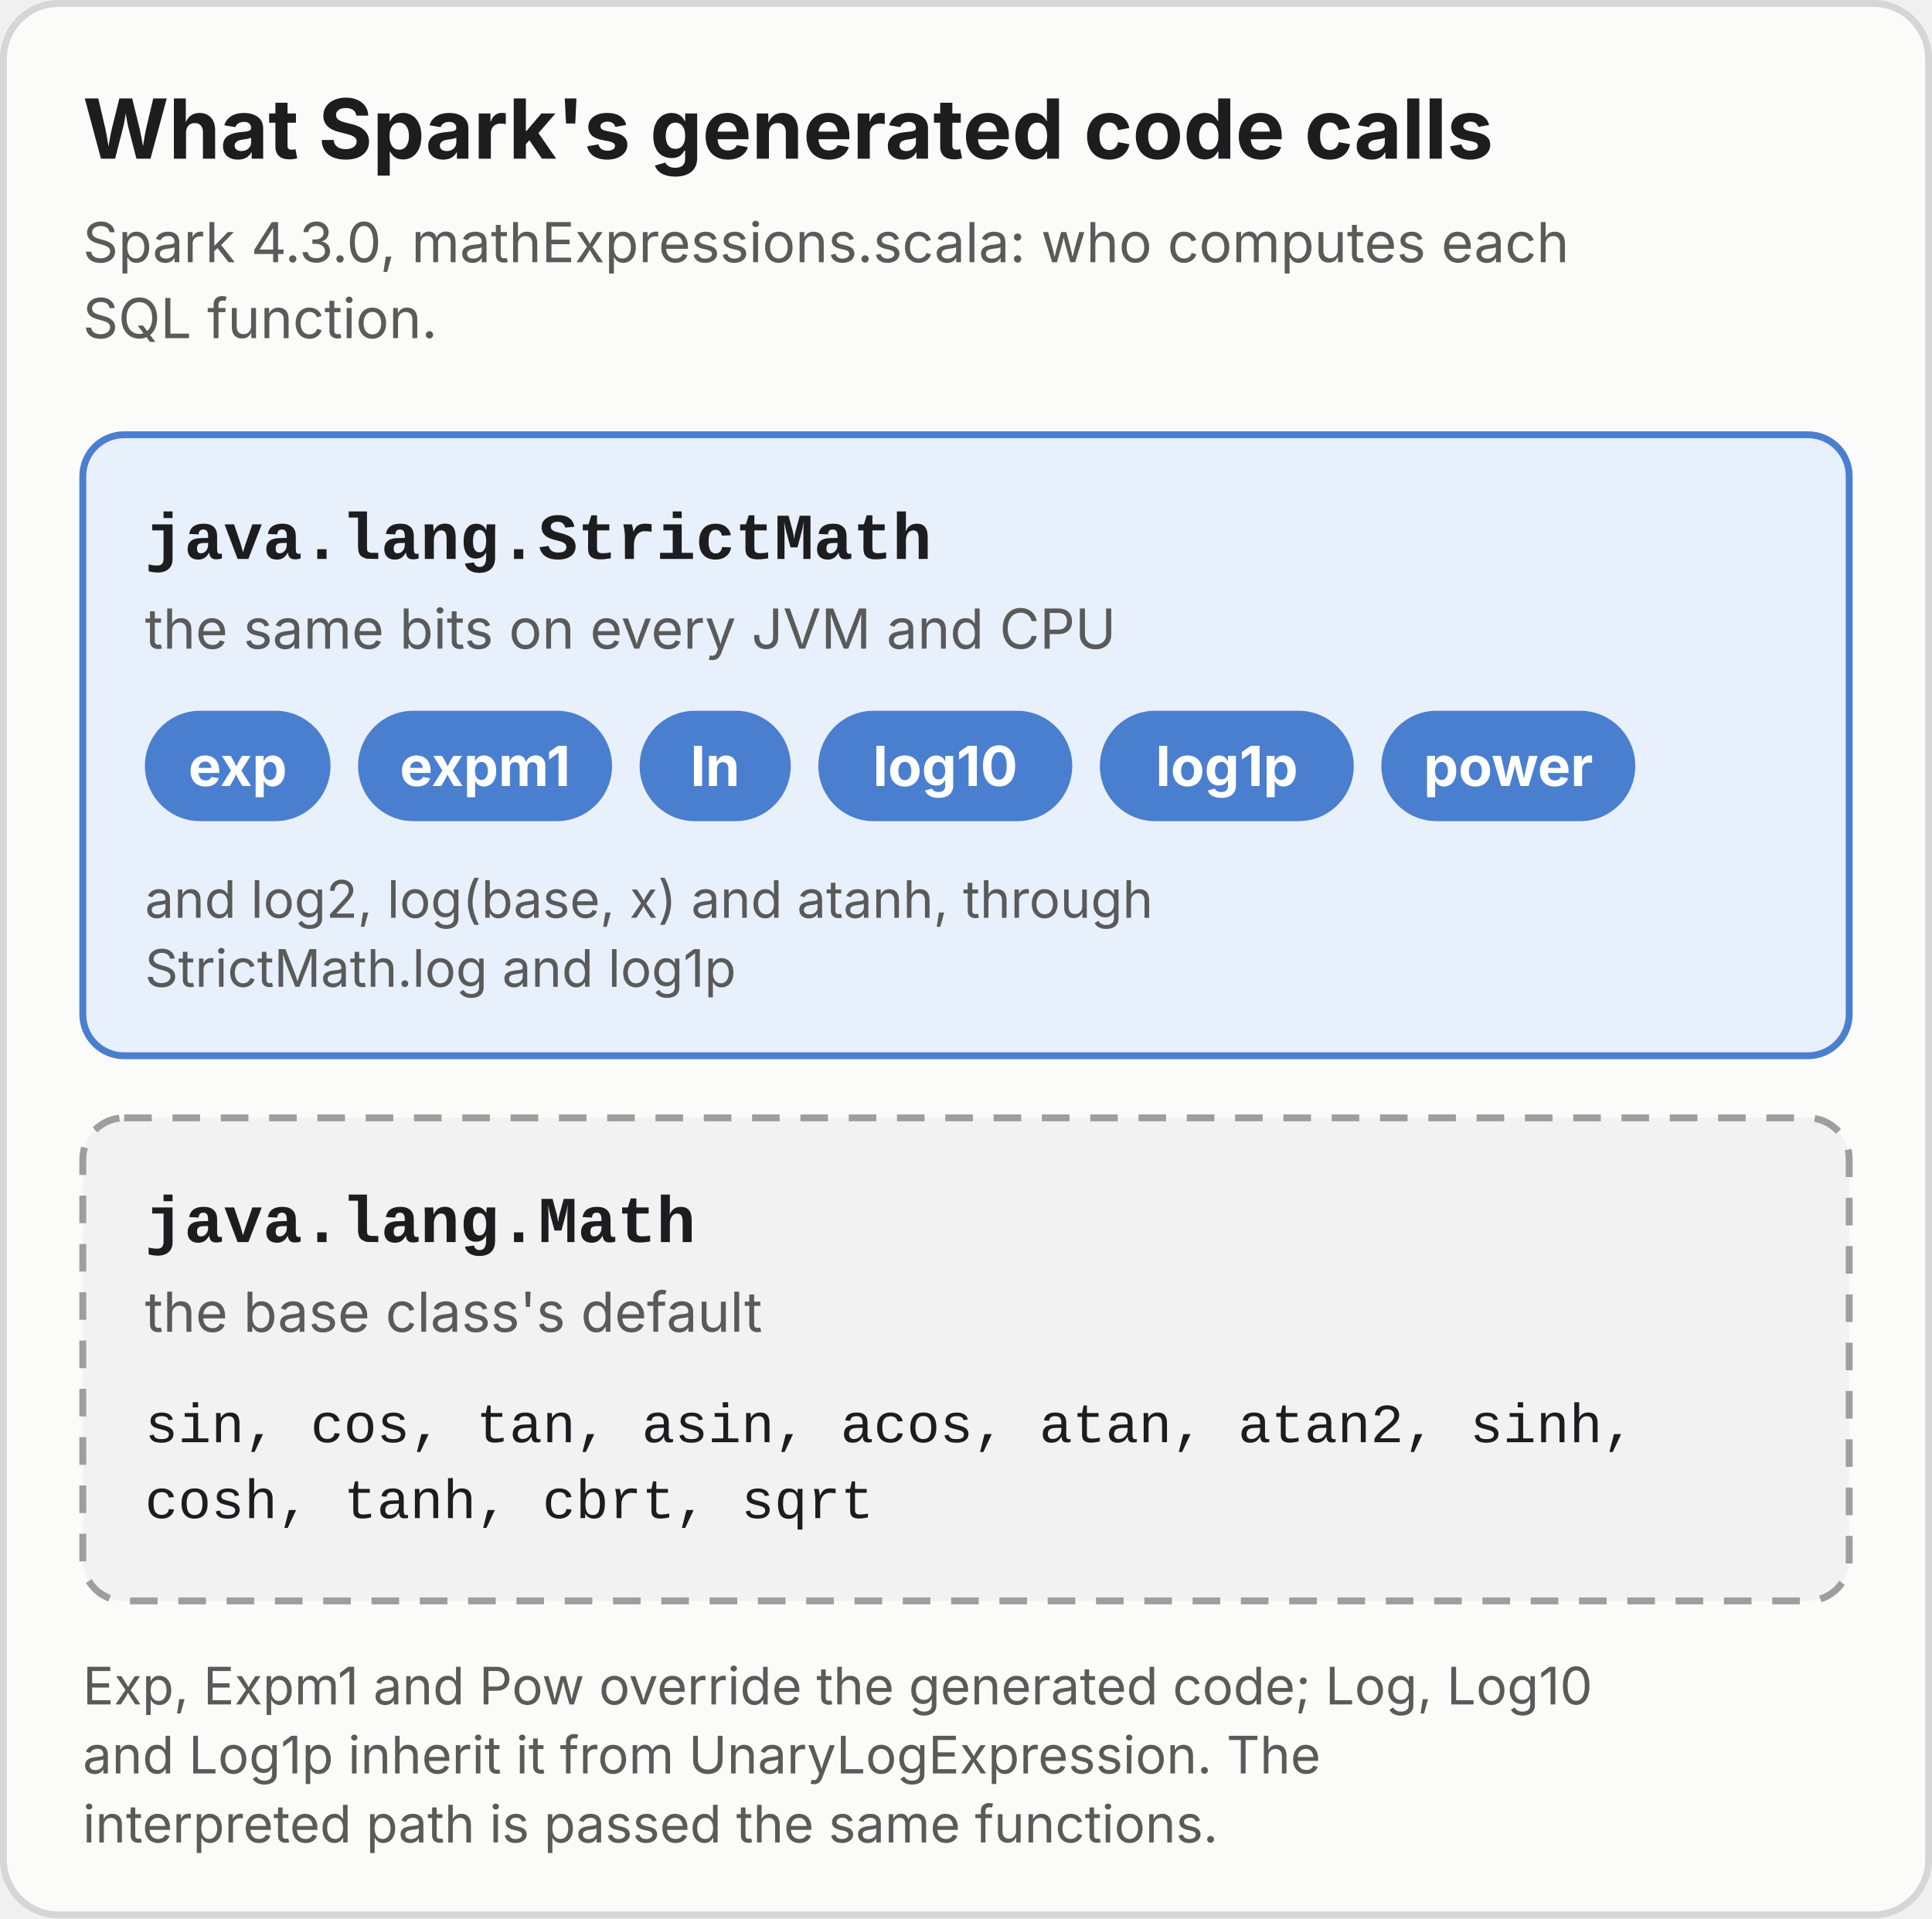
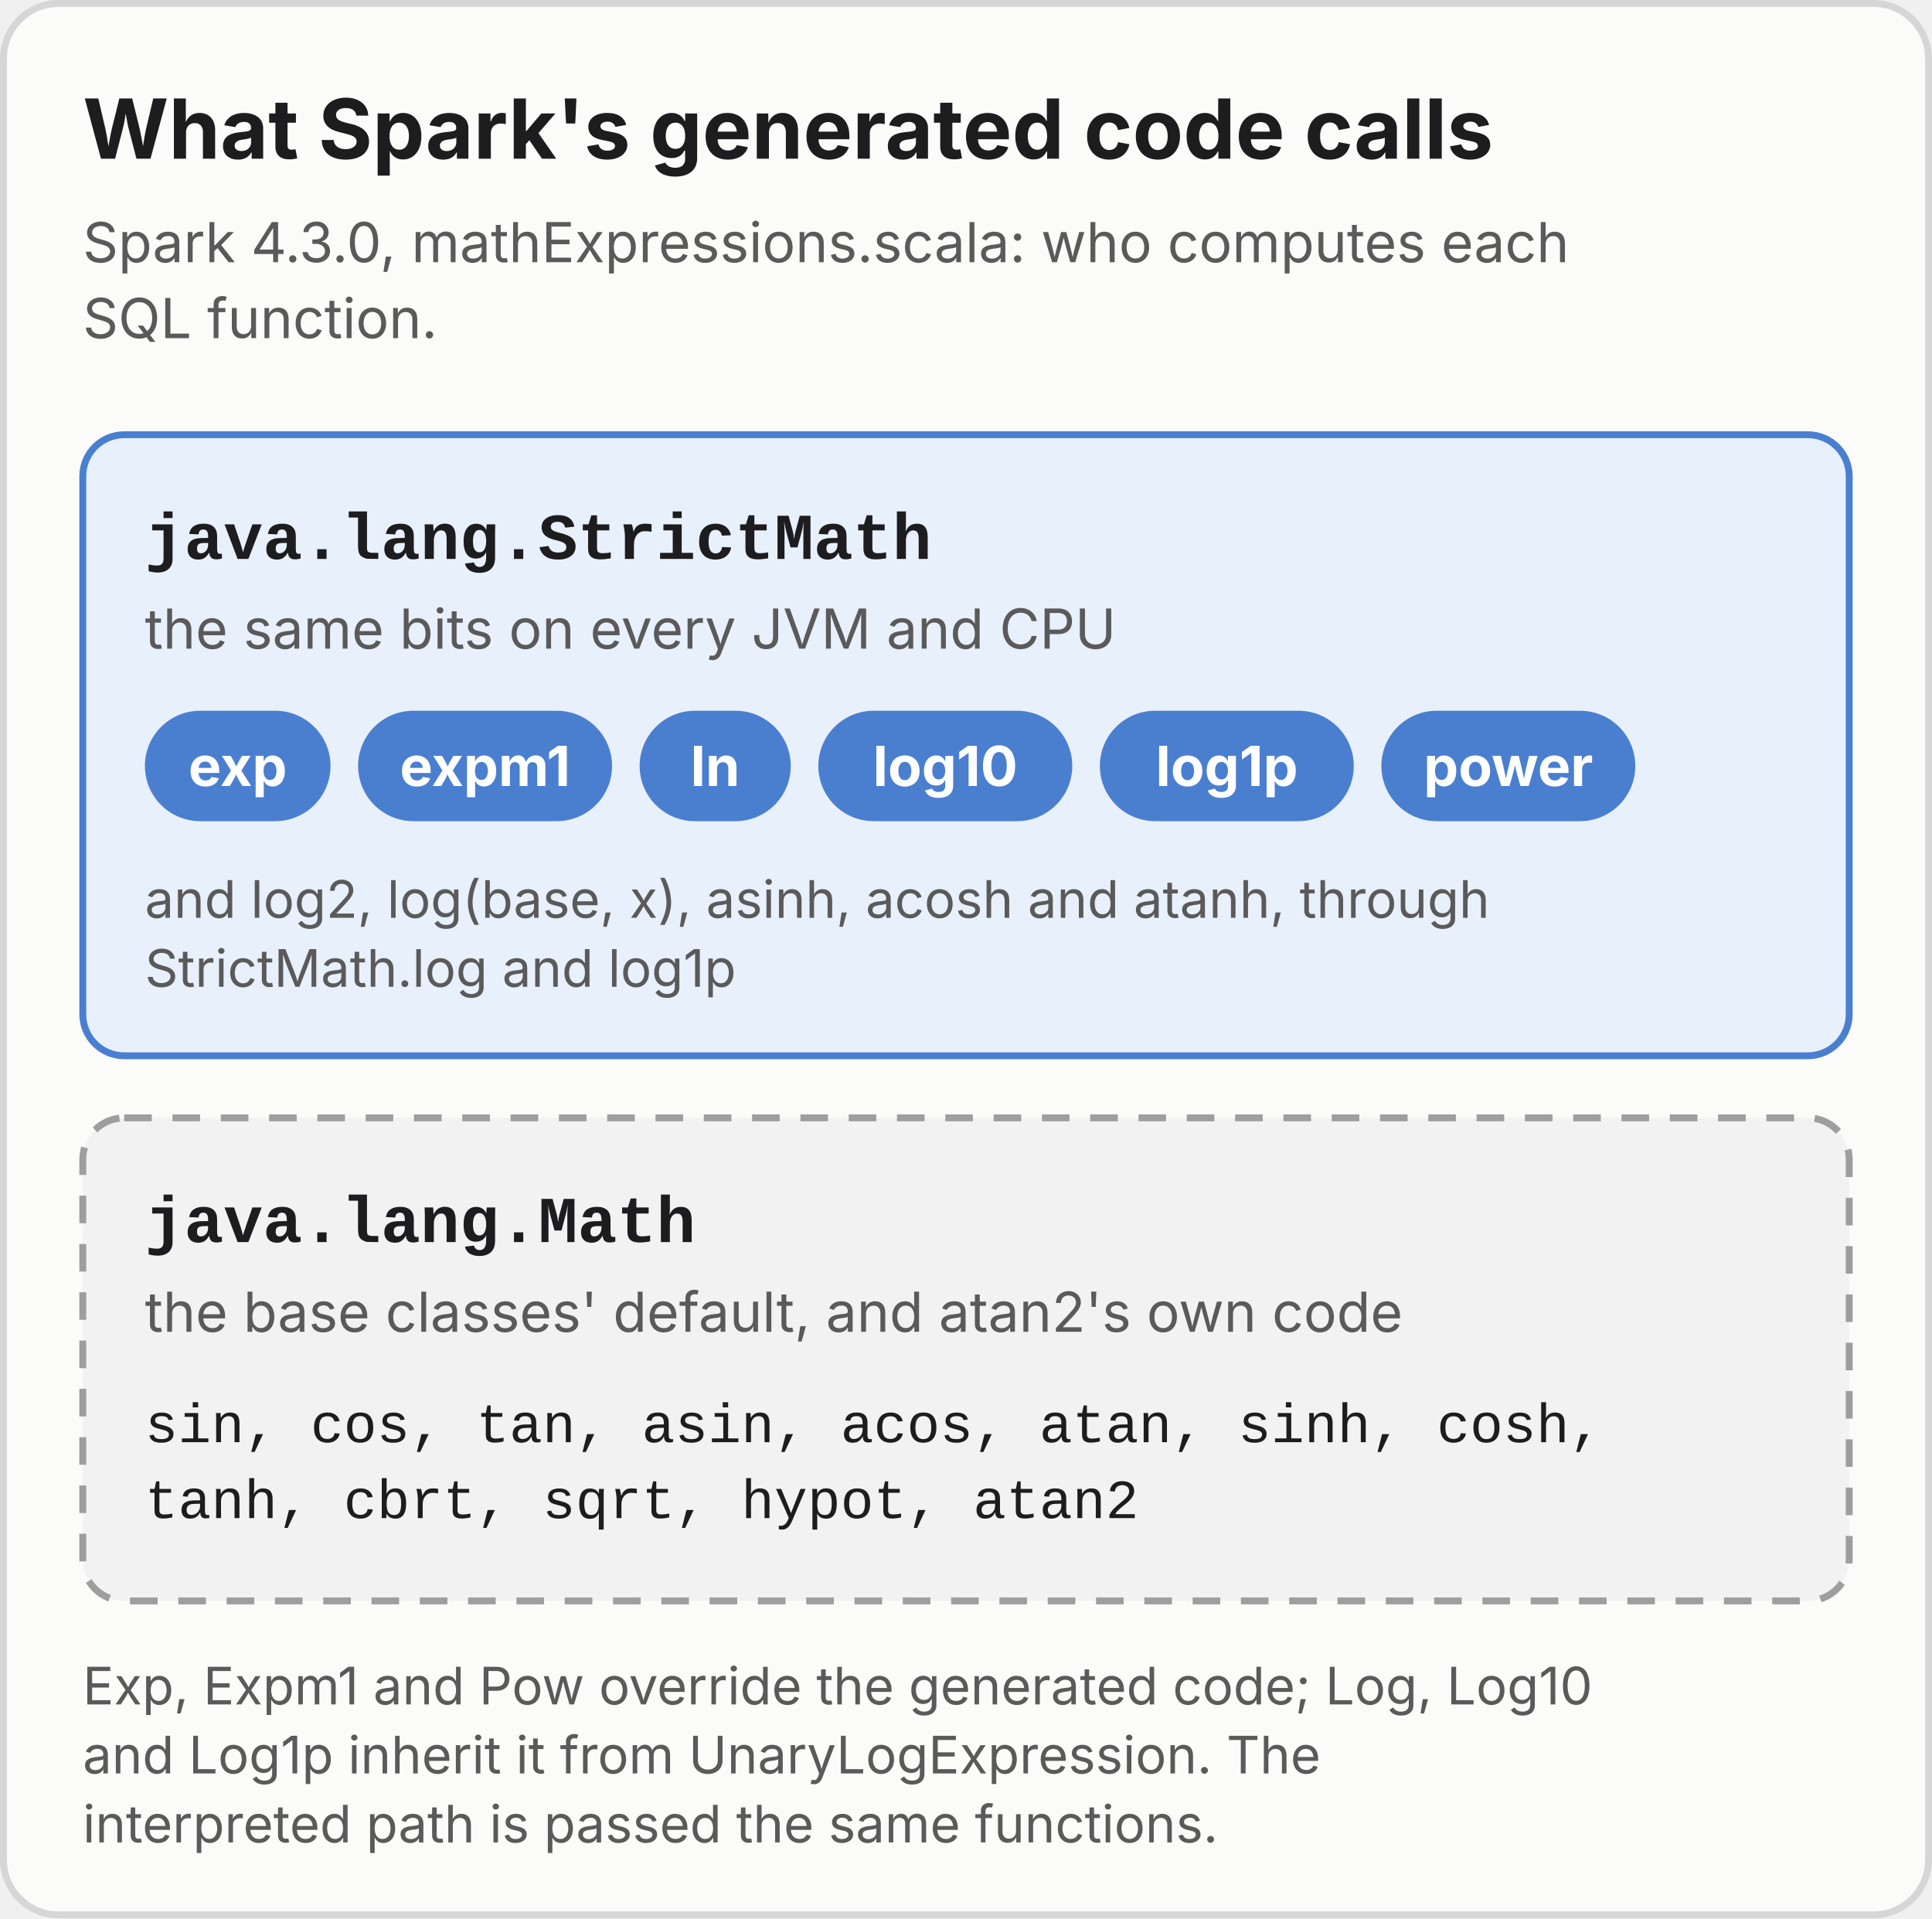
<svg xmlns="http://www.w3.org/2000/svg" viewBox="0 0 560 556" width="560" height="556" role="img" aria-labelledby="t-spark-emits d-spark-emits">
  <defs>
    <marker id="arrow-spark-emits" viewBox="0 0 10 10" refX="9" refY="5" markerWidth="8" markerHeight="8" orient="auto-start-reverse">
      <path d="M0,0 L10,5 L0,10 z" fill="#333" />
    </marker>
  </defs>
  <rect x="1" y="1" width="558" height="554" rx="16" fill="#fbfbfa" stroke="#d6d6d6" stroke-width="2" />
  <text x="24.0" y="46.0" font-family="Inter, 'IBM Plex Sans', 'Segoe UI', Roboto, 'Helvetica Neue', Arial, sans-serif" font-size="24" font-weight="700" fill="#1d1d1f" text-anchor="start">What Spark's generated code calls</text>
  <text x="24.0" y="76.0" font-family="Inter, 'IBM Plex Sans', 'Segoe UI', Roboto, 'Helvetica Neue', Arial, sans-serif" font-size="16" font-weight="400" fill="#5a5a5a" text-anchor="start">Spark 4.3.0, mathExpressions.scala: who computes each</text>
  <text x="24.0" y="98.0" font-family="Inter, 'IBM Plex Sans', 'Segoe UI', Roboto, 'Helvetica Neue', Arial, sans-serif" font-size="16" font-weight="400" fill="#5a5a5a" text-anchor="start">SQL function.</text>
  <rect x="24" y="126" width="512" height="180" rx="12" fill="#e8f0fb" stroke="#4a7fd0" stroke-width="2" />
  <text x="42.0" y="162.0" font-family="'JetBrains Mono', 'IBM Plex Mono', 'SFMono-Regular', Menlo, Consolas, 'Liberation Mono', monospace" font-size="19" font-weight="700" fill="#1d1d1f" text-anchor="start" style="font-variant-ligatures: none; white-space: pre" xml:space="preserve">java.lang.StrictMath</text>
  <text x="42.0" y="188.0" font-family="Inter, 'IBM Plex Sans', 'Segoe UI', Roboto, 'Helvetica Neue', Arial, sans-serif" font-size="16" font-weight="400" fill="#5a5a5a" text-anchor="start">the same bits on every JVM and CPU</text>
  <rect x="42.0" y="206.0" width="53.8" height="32.0" rx="16.0" fill="#4a7fd0" stroke="#4a7fd0" stroke-width="0" />
  <text x="68.9" y="227.8" font-family="Inter, 'IBM Plex Sans', 'Segoe UI', Roboto, 'Helvetica Neue', Arial, sans-serif" font-size="16" font-weight="700" fill="#fff" text-anchor="middle">exp</text>
  <rect x="103.8" y="206.0" width="73.6" height="32.0" rx="16.0" fill="#4a7fd0" stroke="#4a7fd0" stroke-width="0" />
  <text x="140.6" y="227.8" font-family="Inter, 'IBM Plex Sans', 'Segoe UI', Roboto, 'Helvetica Neue', Arial, sans-serif" font-size="16" font-weight="700" fill="#fff" text-anchor="middle">expm1</text>
  <rect x="185.4" y="206.0" width="43.8" height="32.0" rx="16.0" fill="#4a7fd0" stroke="#4a7fd0" stroke-width="0" />
  <text x="207.3" y="227.8" font-family="Inter, 'IBM Plex Sans', 'Segoe UI', Roboto, 'Helvetica Neue', Arial, sans-serif" font-size="16" font-weight="700" fill="#fff" text-anchor="middle">ln</text>
  <rect x="237.2" y="206.0" width="73.6" height="32.0" rx="16.0" fill="#4a7fd0" stroke="#4a7fd0" stroke-width="0" />
  <text x="274.0" y="227.8" font-family="Inter, 'IBM Plex Sans', 'Segoe UI', Roboto, 'Helvetica Neue', Arial, sans-serif" font-size="16" font-weight="700" fill="#fff" text-anchor="middle">log10</text>
  <rect x="318.8" y="206.0" width="73.6" height="32.0" rx="16.0" fill="#4a7fd0" stroke="#4a7fd0" stroke-width="0" />
  <text x="355.6" y="227.8" font-family="Inter, 'IBM Plex Sans', 'Segoe UI', Roboto, 'Helvetica Neue', Arial, sans-serif" font-size="16" font-weight="700" fill="#fff" text-anchor="middle">log1p</text>
  <rect x="400.4" y="206.0" width="73.6" height="32.0" rx="16.0" fill="#4a7fd0" stroke="#4a7fd0" stroke-width="0" />
  <text x="437.2" y="227.8" font-family="Inter, 'IBM Plex Sans', 'Segoe UI', Roboto, 'Helvetica Neue', Arial, sans-serif" font-size="16" font-weight="700" fill="#fff" text-anchor="middle">power</text>
-   <text x="42.0" y="266.0" font-family="Inter, 'IBM Plex Sans', 'Segoe UI', Roboto, 'Helvetica Neue', Arial, sans-serif" font-size="15" font-weight="400" fill="#5a5a5a" text-anchor="start">and log2, log(base, x) and atanh, through</text>
+   <text x="42.0" y="266.0" font-family="Inter, 'IBM Plex Sans', 'Segoe UI', Roboto, 'Helvetica Neue', Arial, sans-serif" font-size="15" font-weight="400" fill="#5a5a5a" text-anchor="start">and log2, log(base, x), asinh, acosh and atanh, through</text>
  <text x="42.0" y="286.0" font-family="Inter, 'IBM Plex Sans', 'Segoe UI', Roboto, 'Helvetica Neue', Arial, sans-serif" font-size="15" font-weight="400" fill="#5a5a5a" text-anchor="start">StrictMath.log and log1p</text>
  <rect x="24" y="324" width="512" height="140" rx="12" fill="#f2f2f2" stroke="#9e9e9e" stroke-width="2" stroke-dasharray="8 6" />
  <text x="42.0" y="360.0" font-family="'JetBrains Mono', 'IBM Plex Mono', 'SFMono-Regular', Menlo, Consolas, 'Liberation Mono', monospace" font-size="19" font-weight="700" fill="#1d1d1f" text-anchor="start" style="font-variant-ligatures: none; white-space: pre" xml:space="preserve">java.lang.Math</text>
-   <text x="42.0" y="386.0" font-family="Inter, 'IBM Plex Sans', 'Segoe UI', Roboto, 'Helvetica Neue', Arial, sans-serif" font-size="16" font-weight="400" fill="#5a5a5a" text-anchor="start">the base class's default</text>
-   <text x="42.0" y="418.0" font-family="'JetBrains Mono', 'IBM Plex Mono', 'SFMono-Regular', Menlo, Consolas, 'Liberation Mono', monospace" font-size="16" font-weight="400" fill="#1d1d1f" text-anchor="start" style="font-variant-ligatures: none; white-space: pre" xml:space="preserve">sin, cos, tan, asin, acos, atan, atan2, sinh,</text>
-   <text x="42.0" y="440.0" font-family="'JetBrains Mono', 'IBM Plex Mono', 'SFMono-Regular', Menlo, Consolas, 'Liberation Mono', monospace" font-size="16" font-weight="400" fill="#1d1d1f" text-anchor="start" style="font-variant-ligatures: none; white-space: pre" xml:space="preserve">cosh, tanh, cbrt, sqrt</text>
+   <text x="42.0" y="386.0" font-family="Inter, 'IBM Plex Sans', 'Segoe UI', Roboto, 'Helvetica Neue', Arial, sans-serif" font-size="16" font-weight="400" fill="#5a5a5a" text-anchor="start">the base classes' default, and atan2's own code</text>
+   <text x="42.0" y="418.0" font-family="'JetBrains Mono', 'IBM Plex Mono', 'SFMono-Regular', Menlo, Consolas, 'Liberation Mono', monospace" font-size="16" font-weight="400" fill="#1d1d1f" text-anchor="start" style="font-variant-ligatures: none; white-space: pre" xml:space="preserve">sin, cos, tan, asin, acos, atan, sinh, cosh,</text>
+   <text x="42.0" y="440.0" font-family="'JetBrains Mono', 'IBM Plex Mono', 'SFMono-Regular', Menlo, Consolas, 'Liberation Mono', monospace" font-size="16" font-weight="400" fill="#1d1d1f" text-anchor="start" style="font-variant-ligatures: none; white-space: pre" xml:space="preserve">tanh, cbrt, sqrt, hypot, atan2</text>
  <text x="24.0" y="494.0" font-family="Inter, 'IBM Plex Sans', 'Segoe UI', Roboto, 'Helvetica Neue', Arial, sans-serif" font-size="15" font-weight="400" fill="#5a5a5a" text-anchor="start">Exp, Expm1 and Pow override the generated code; Log, Log10</text>
  <text x="24.0" y="514.0" font-family="Inter, 'IBM Plex Sans', 'Segoe UI', Roboto, 'Helvetica Neue', Arial, sans-serif" font-size="15" font-weight="400" fill="#5a5a5a" text-anchor="start">and Log1p inherit it from UnaryLogExpression. The</text>
  <text x="24.0" y="534.0" font-family="Inter, 'IBM Plex Sans', 'Segoe UI', Roboto, 'Helvetica Neue', Arial, sans-serif" font-size="15" font-weight="400" fill="#5a5a5a" text-anchor="start">interpreted path is passed the same functions.</text>
</svg>
